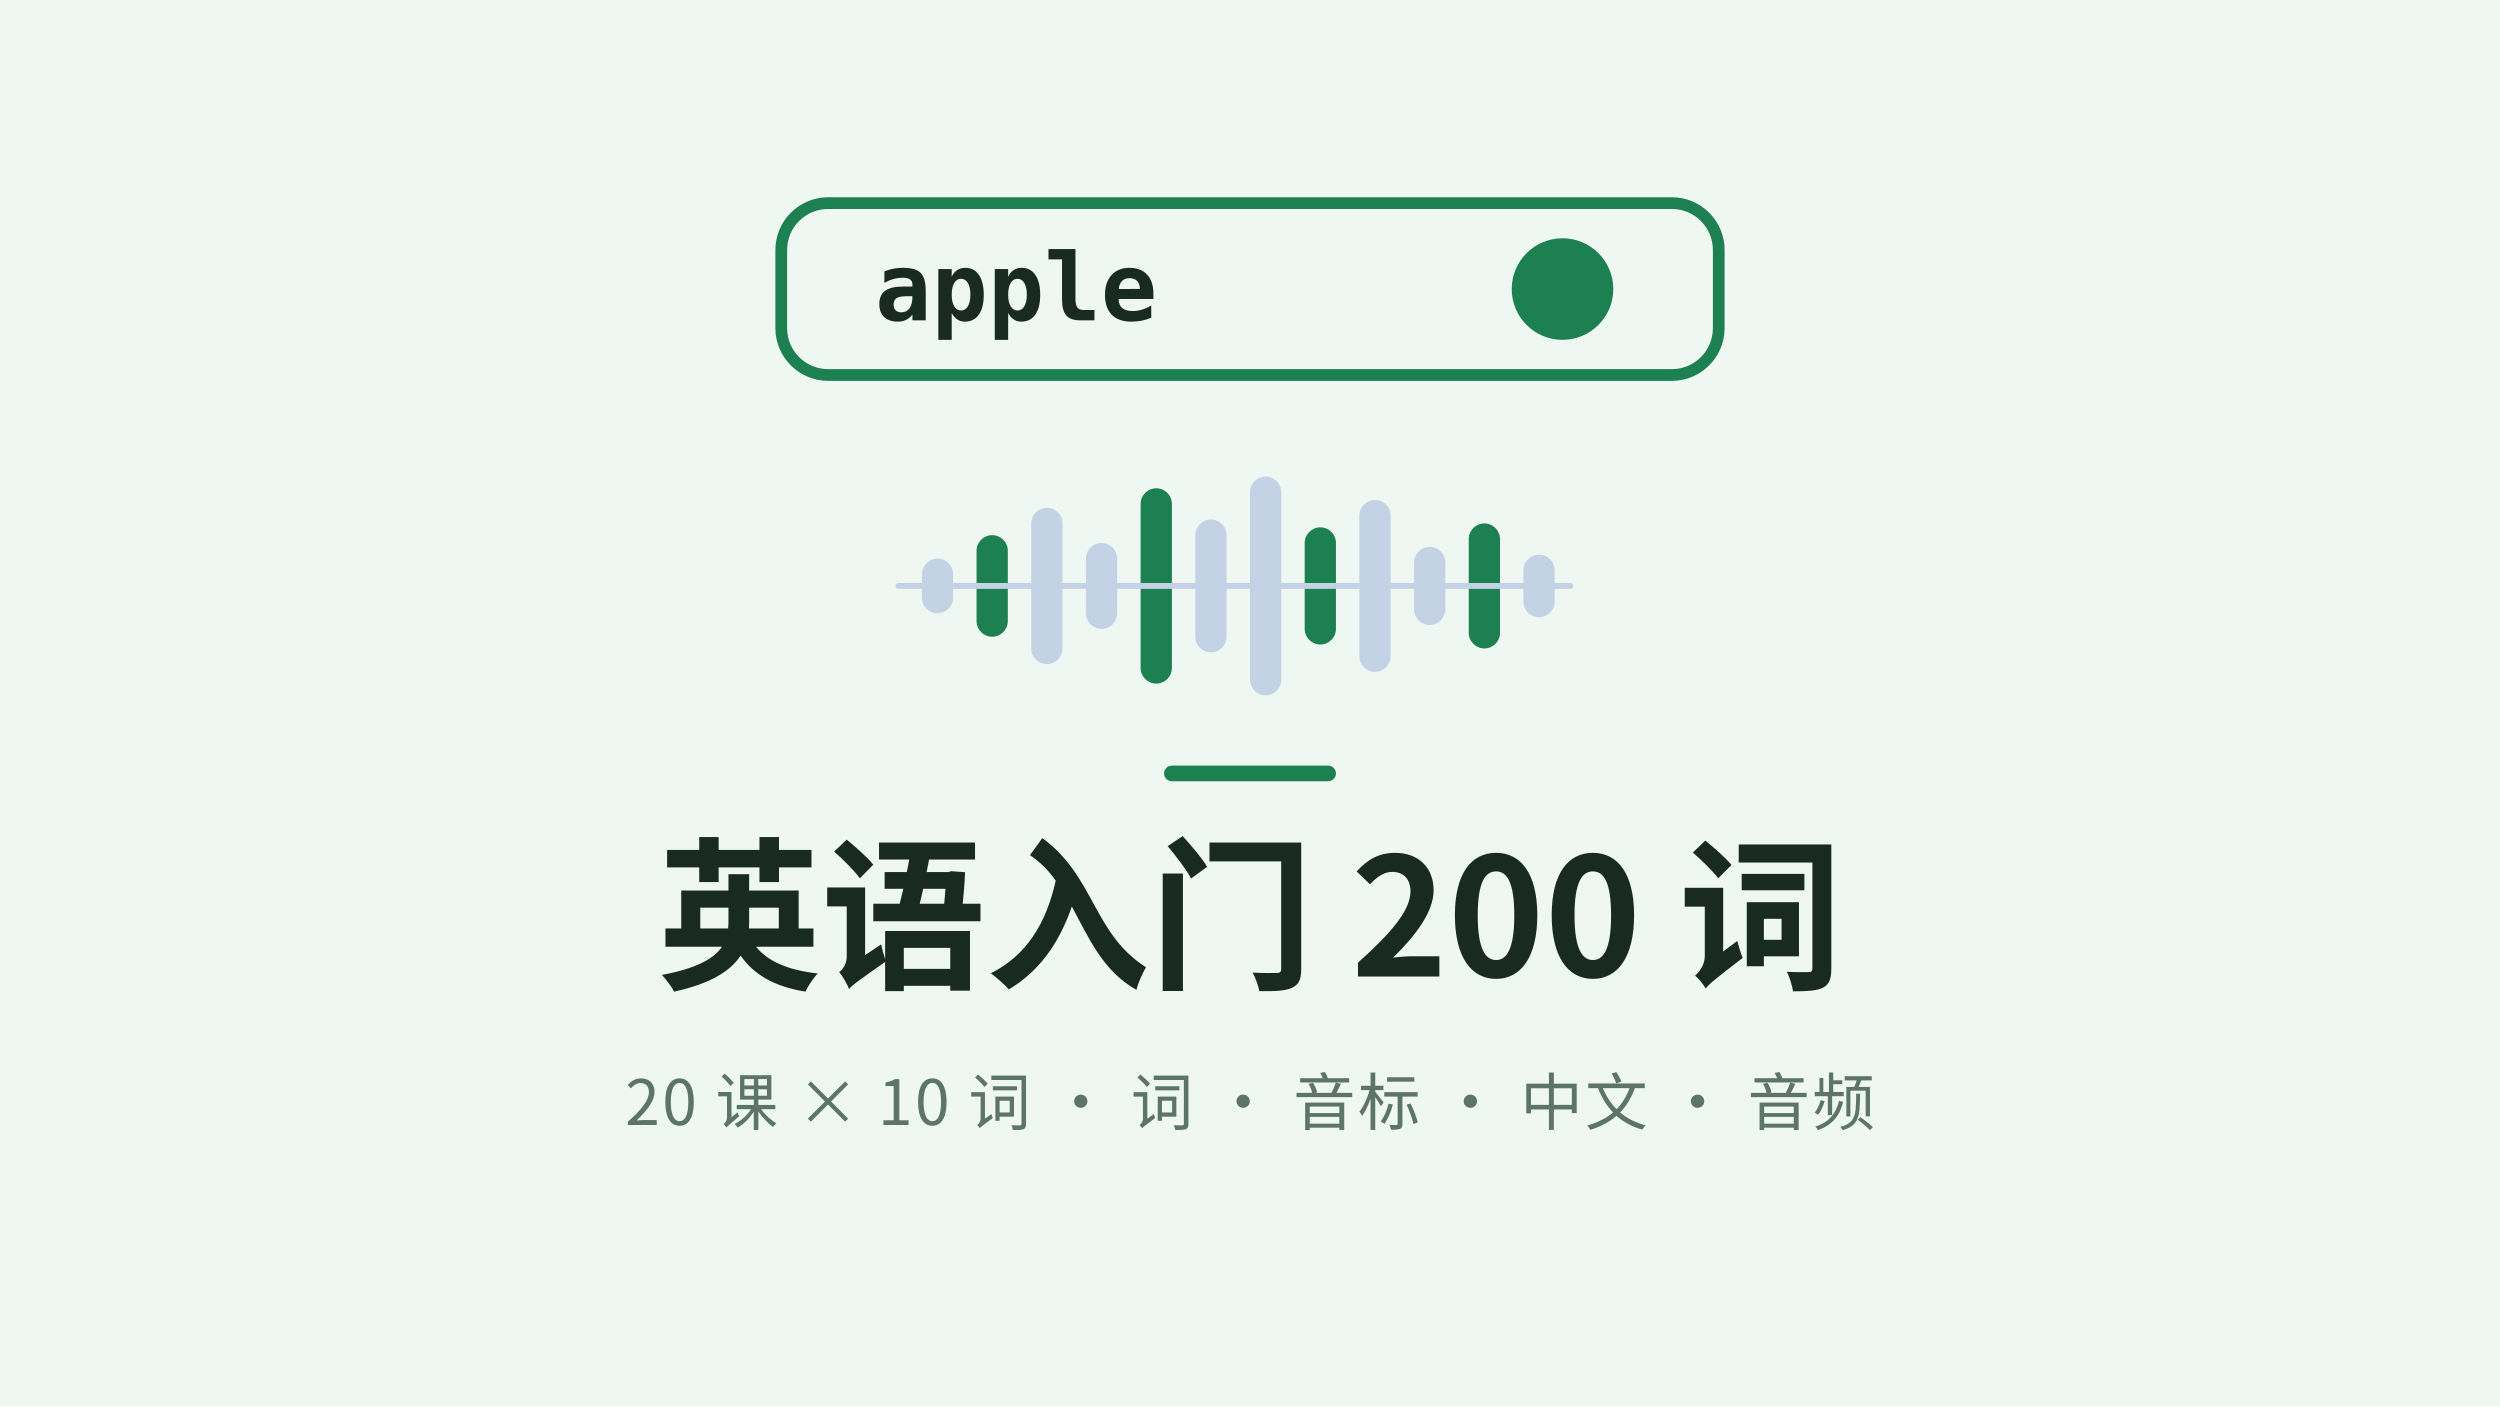
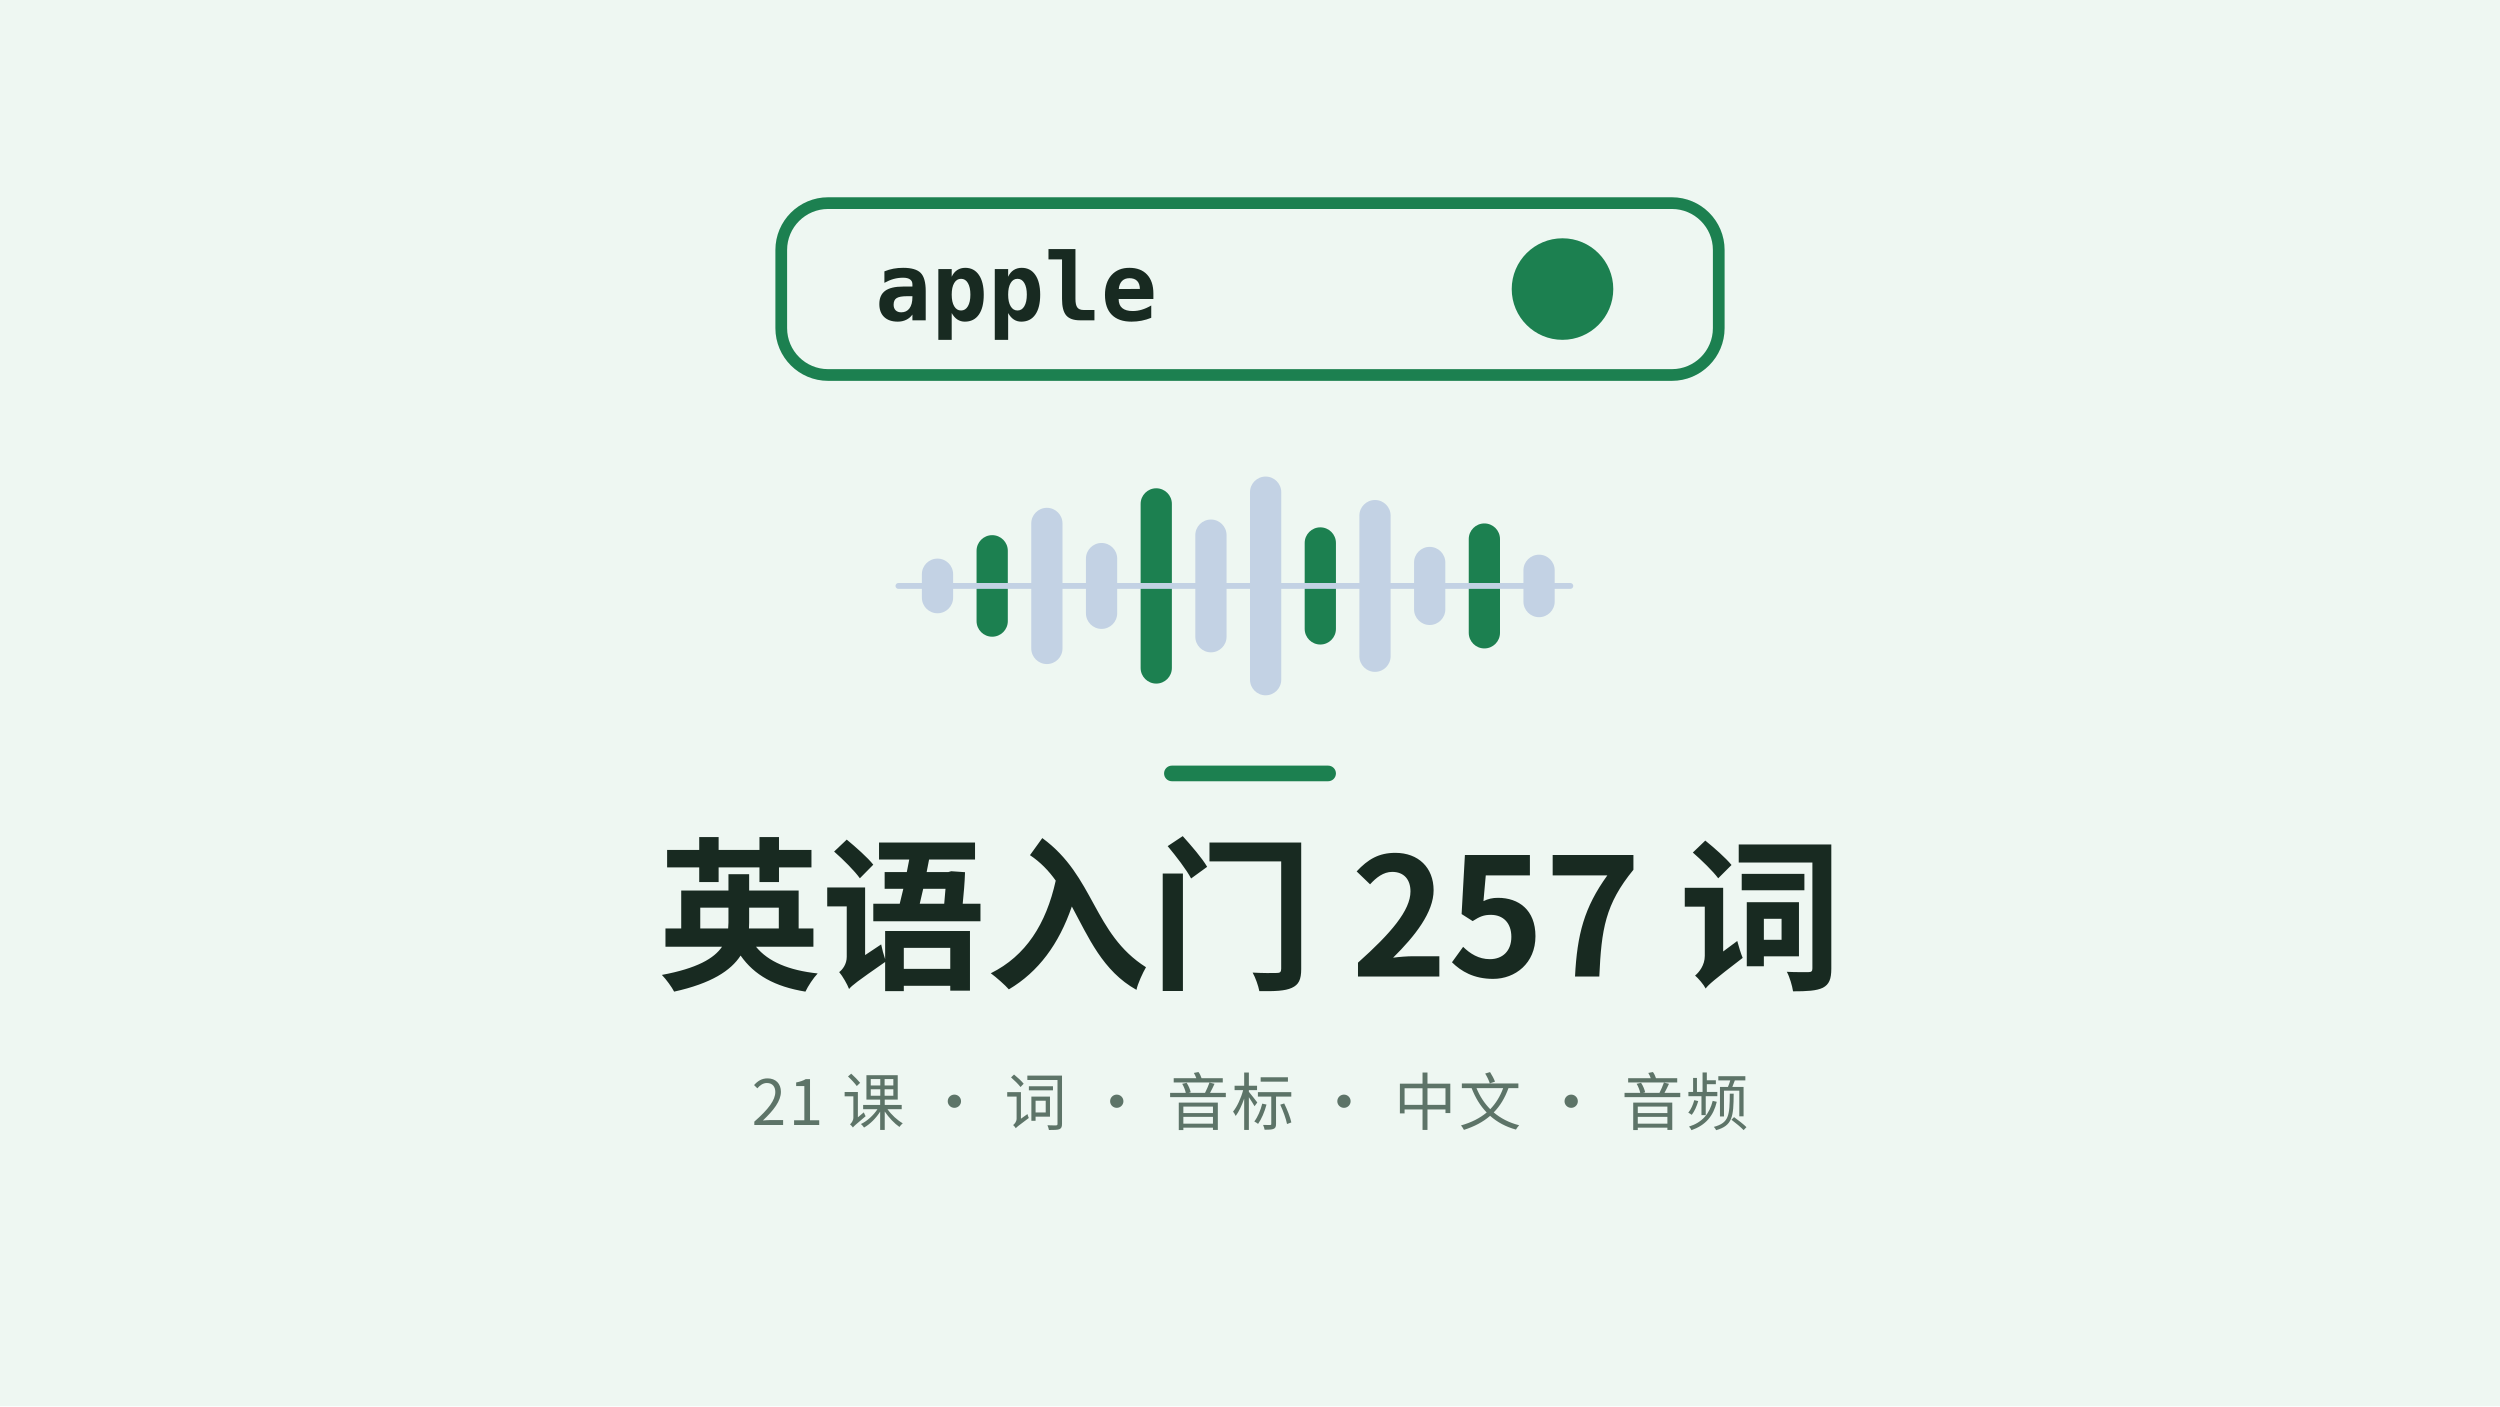
- <svg xmlns="http://www.w3.org/2000/svg" width="640" height="360" viewBox="0 0 640 360" role="img" aria-label="英语入门 200 词 封面">
+ <svg xmlns="http://www.w3.org/2000/svg" width="640" height="360" viewBox="0 0 640 360" role="img" aria-label="英语入门 257 词 封面">
  <rect width="640" height="360" fill="#eef7f2" />
  <rect x="200" y="52" width="240" height="44" rx="12" fill="#eef7f2" stroke="#1c8050" stroke-width="3" />
  <text x="224" y="82" font-size="24" font-weight="700" fill="#182a21" font-family="'JetBrains Mono','DejaVu Sans Mono','SFMono-Regular',Consolas,monospace">apple</text>
  <circle cx="400" cy="74" r="13" fill="#1c8050" />
  <rect x="236" y="143" width="8" height="14" rx="4" fill="#c3d2e4" />
  <rect x="250" y="137" width="8" height="26" rx="4" fill="#1c8050" />
  <rect x="264" y="130" width="8" height="40" rx="4" fill="#c3d2e4" />
  <rect x="278" y="139" width="8" height="22" rx="4" fill="#c3d2e4" />
  <rect x="292" y="125" width="8" height="50" rx="4" fill="#1c8050" />
  <rect x="306" y="133" width="8" height="34" rx="4" fill="#c3d2e4" />
  <rect x="320" y="122" width="8" height="56" rx="4" fill="#c3d2e4" />
  <rect x="334" y="135" width="8" height="30" rx="4" fill="#1c8050" />
  <rect x="348" y="128" width="8" height="44" rx="4" fill="#c3d2e4" />
  <rect x="362" y="140" width="8" height="20" rx="4" fill="#c3d2e4" />
  <rect x="376" y="134" width="8" height="32" rx="4" fill="#1c8050" />
  <rect x="390" y="142" width="8" height="16" rx="4" fill="#c3d2e4" />
  <path d="M230 150H402" fill="none" stroke="#c3d2e4" stroke-width="1.5" stroke-linecap="round" />
  <rect x="298" y="196" width="44" height="4" rx="2" fill="#1c8050" />
-   <text x="320" y="250" font-size="42" font-weight="800" fill="#182a21" font-family="'Noto Sans CJK SC','DejaVu Sans','PingFang SC','HarmonyOS Sans SC','Microsoft YaHei',sans-serif" text-anchor="middle">英语入门 200 词</text>
-   <text x="320" y="288" font-size="16" font-weight="400" fill="#5d7468" font-family="'Noto Sans CJK SC','DejaVu Sans','PingFang SC','HarmonyOS Sans SC','Microsoft YaHei',sans-serif" text-anchor="middle" letter-spacing="0.6">20 课 × 10 词 · 词 · 音标 · 中文 · 音频</text>
+   <text x="320" y="250" font-size="42" font-weight="800" fill="#182a21" font-family="'Noto Sans CJK SC','DejaVu Sans','PingFang SC','HarmonyOS Sans SC','Microsoft YaHei',sans-serif" text-anchor="middle">英语入门 257 词</text>
+   <text x="320" y="288" font-size="16" font-weight="400" fill="#5d7468" font-family="'Noto Sans CJK SC','DejaVu Sans','PingFang SC','HarmonyOS Sans SC','Microsoft YaHei',sans-serif" text-anchor="middle" letter-spacing="0.6">21 课 · 词 · 音标 · 中文 · 音频</text>
</svg>
